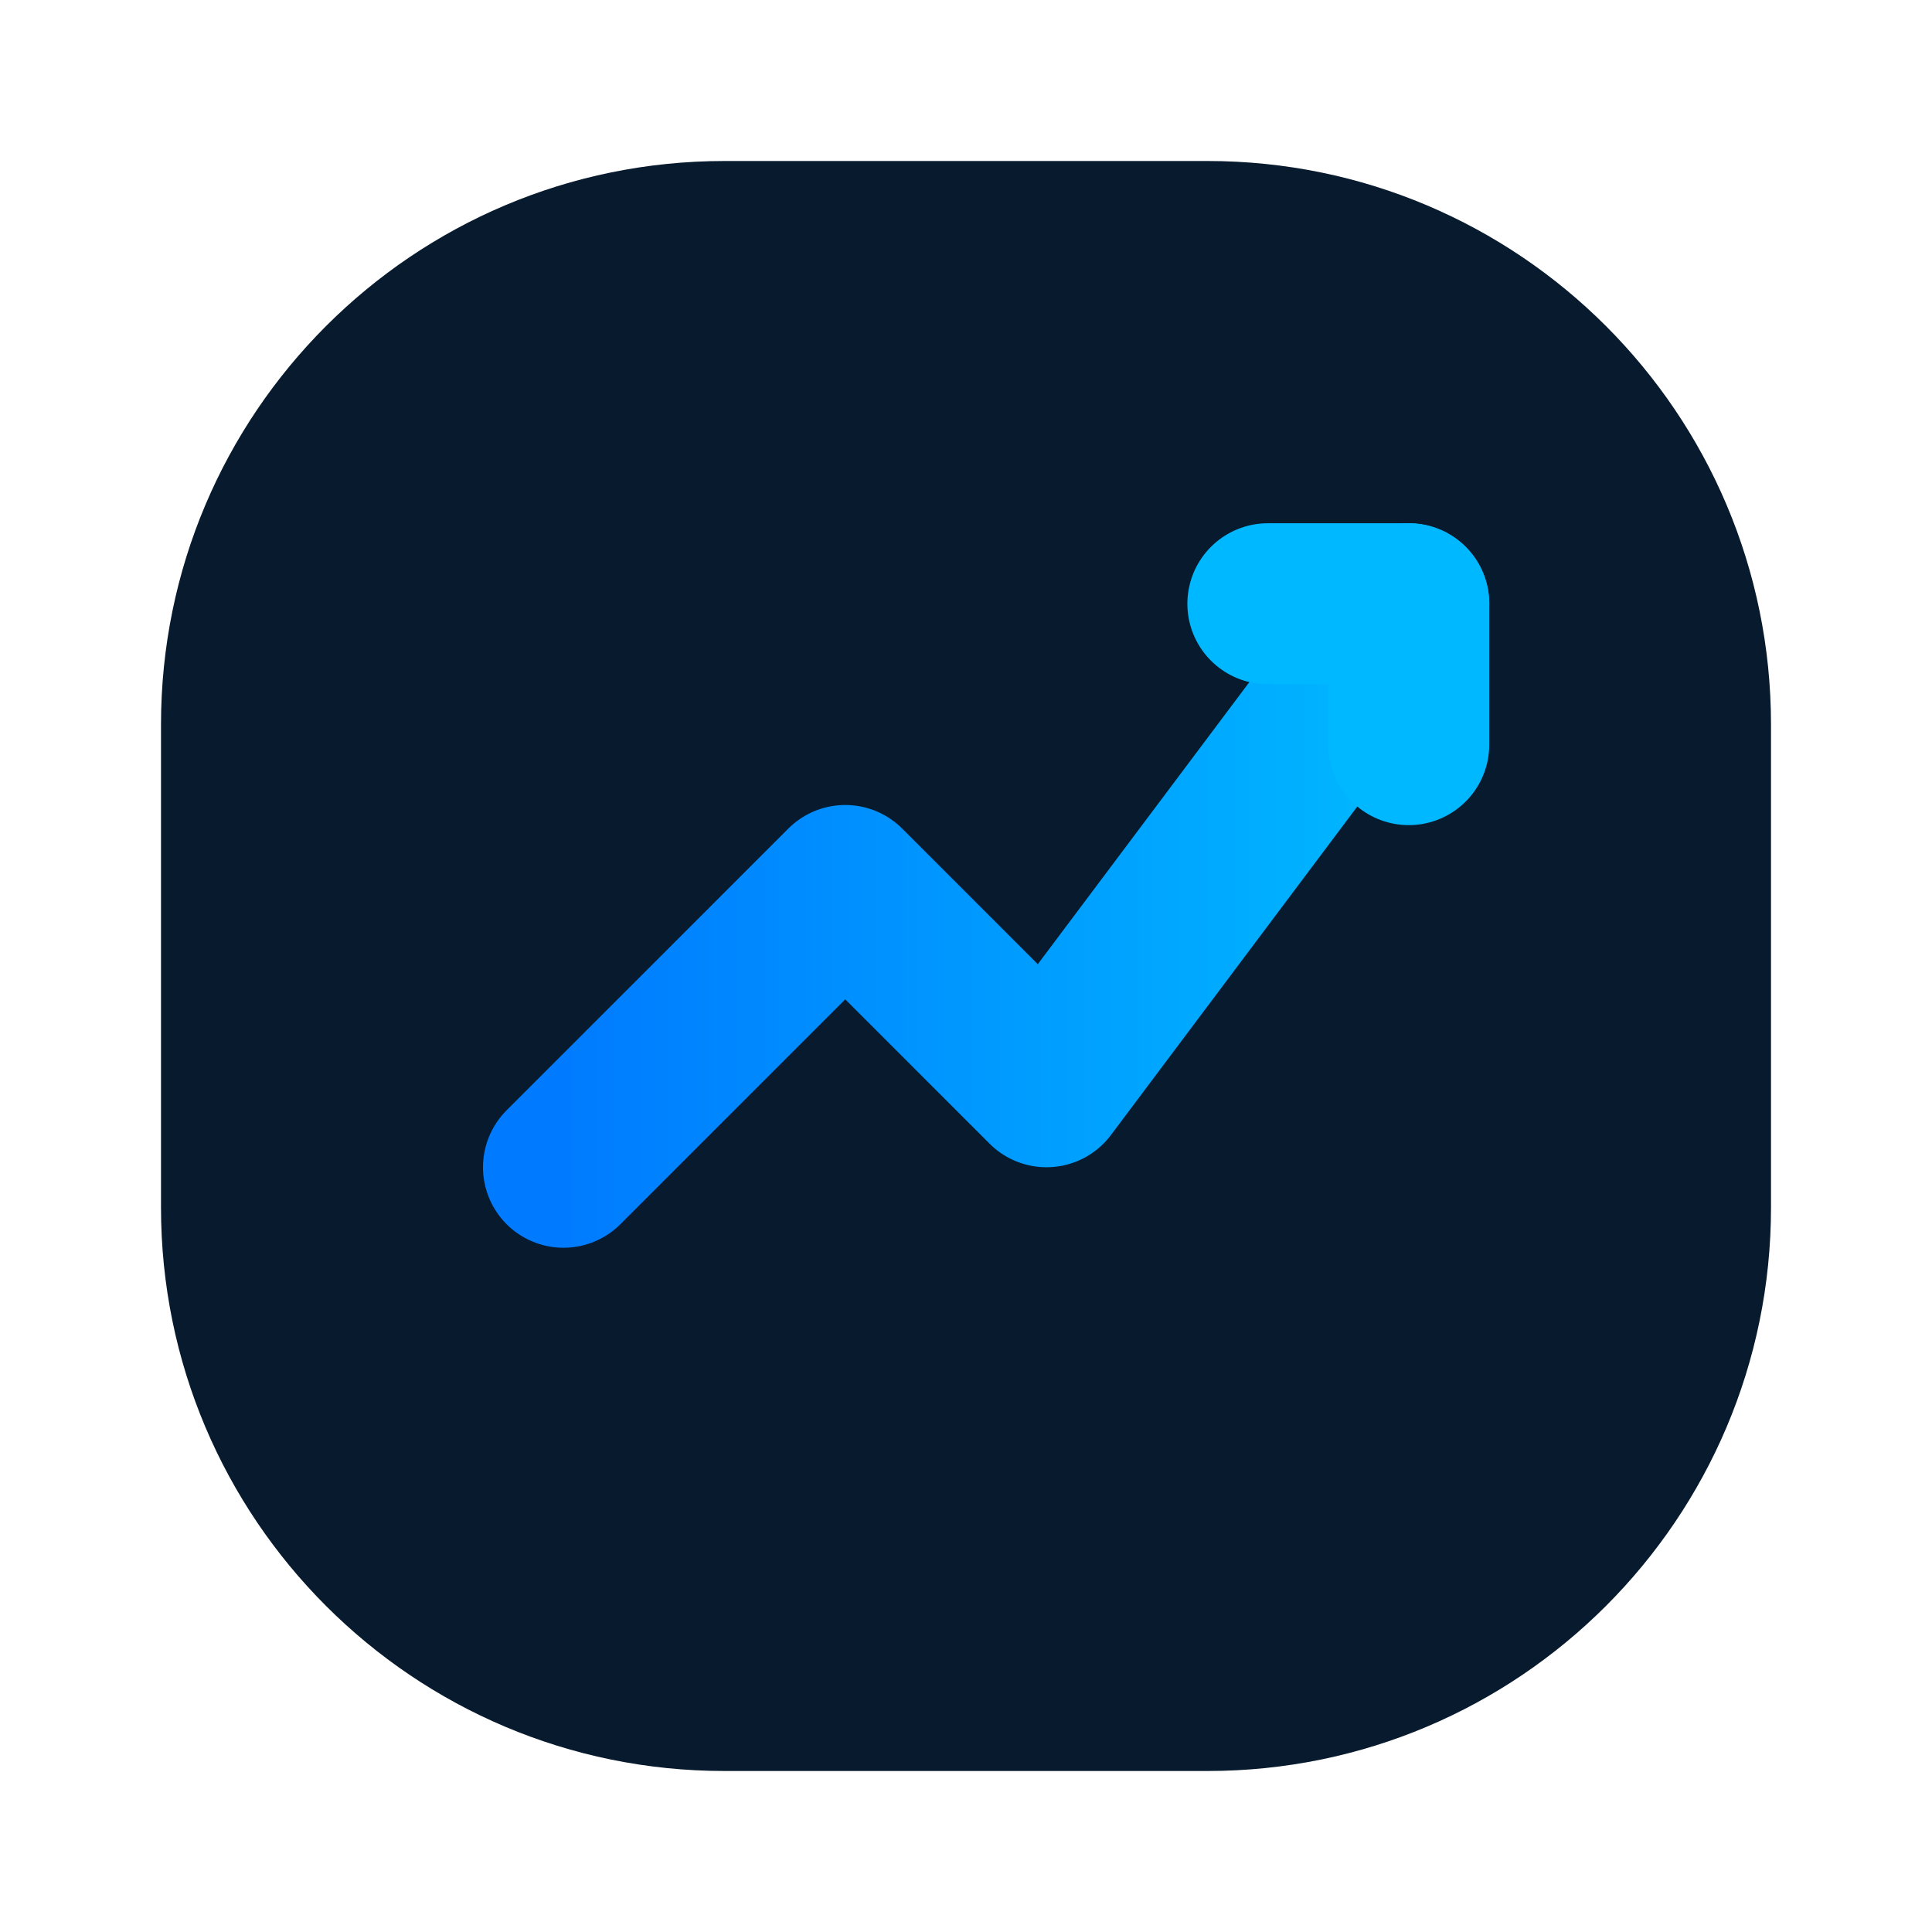
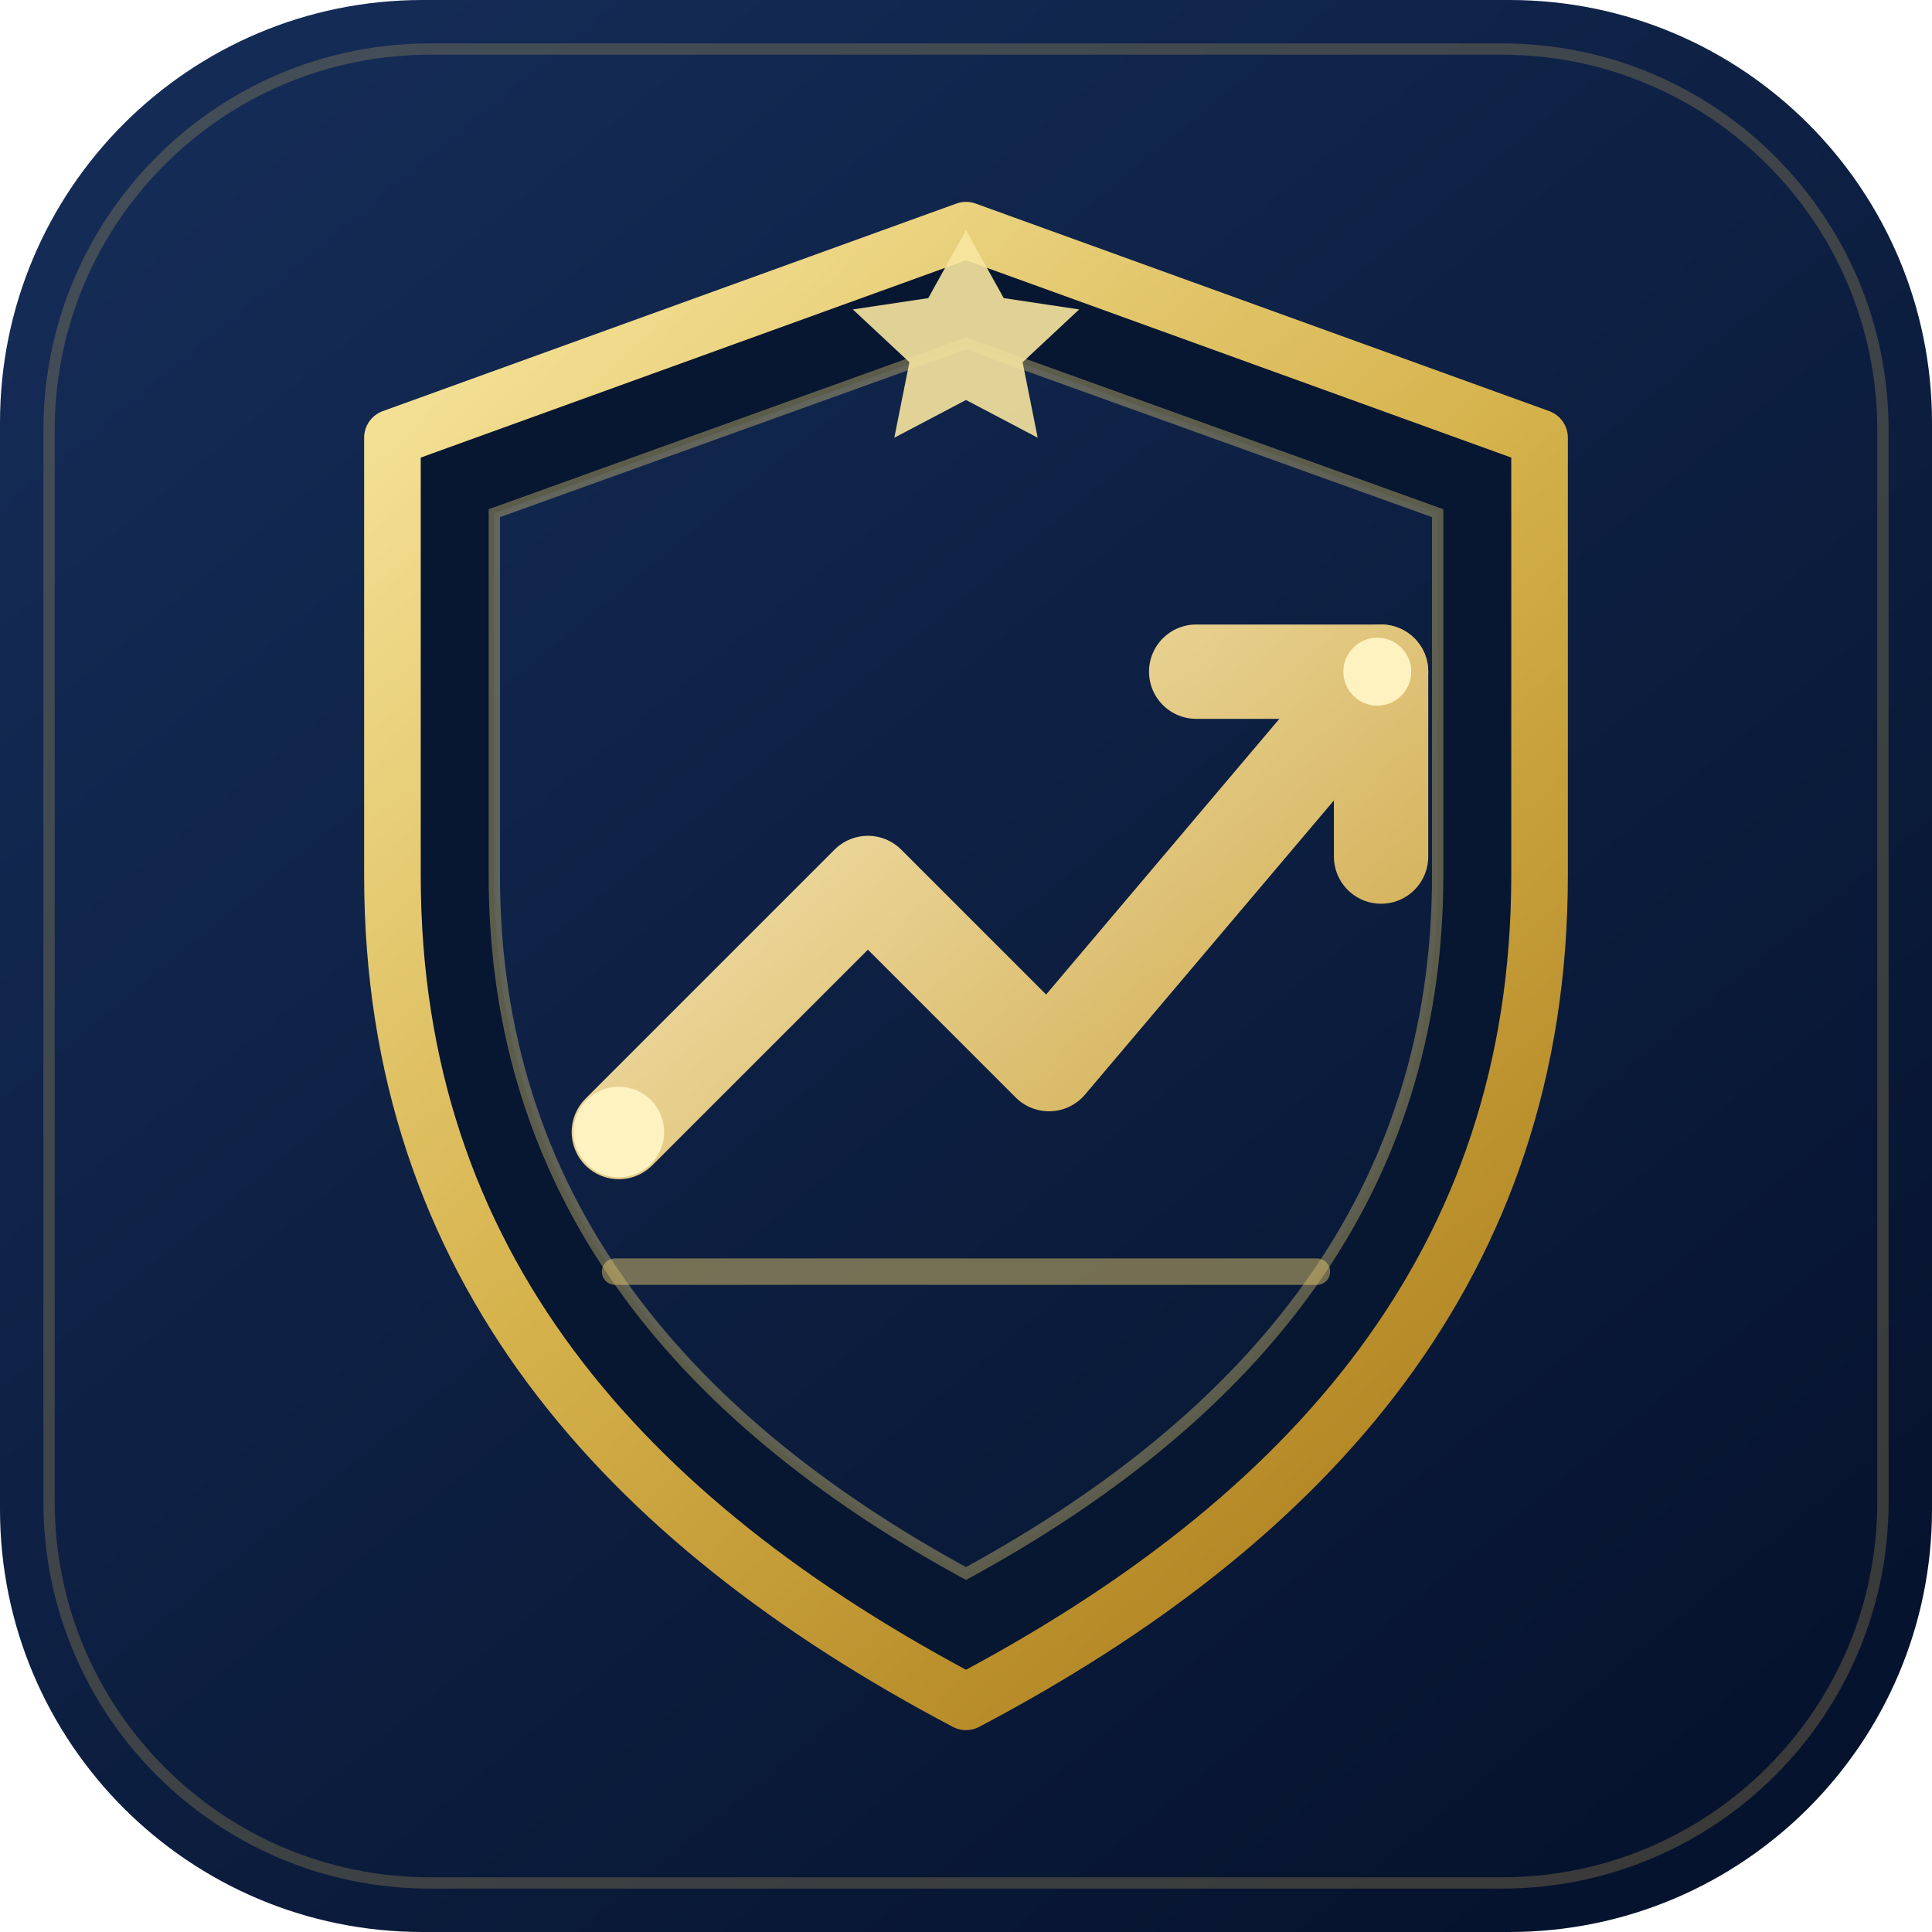
- <svg xmlns="http://www.w3.org/2000/svg" viewBox="0 0 96 96" role="img" aria-label="CryptoInvest logo">
+ <svg xmlns="http://www.w3.org/2000/svg" viewBox="0 0 512 512" role="img" aria-labelledby="title desc">
  <defs>
-     <linearGradient id="g1" x1="0" x2="1">
-       <stop offset="0%" stop-color="#007BFF" />
-       <stop offset="100%" stop-color="#00B8FF" />
+     <linearGradient id="gold" x1="90" y1="80" x2="410" y2="430" gradientUnits="userSpaceOnUse">
+       <stop stop-color="#F8E7A0" />
+       <stop offset=".48" stop-color="#D6B34D" />
+       <stop offset="1" stop-color="#A87918" />
+     </linearGradient>
+     <linearGradient id="navy" x1="70" y1="30" x2="440" y2="480" gradientUnits="userSpaceOnUse">
+       <stop stop-color="#142B55" />
+       <stop offset="1" stop-color="#06132E" />
+     </linearGradient>
+     <linearGradient id="shine" x1="150" y1="130" x2="360" y2="370" gradientUnits="userSpaceOnUse">
+       <stop stop-color="#FFF6D2" />
+       <stop offset="1" stop-color="#C69B32" />
    </linearGradient>
  </defs>
-   <rect x="8" y="8" width="80" height="80" rx="28" fill="#081B2E" />
-   <path d="M28 58 L42 44 L52 54 L70 30" fill="none" stroke="url(#g1)" stroke-width="8" stroke-linecap="round" stroke-linejoin="round" />
-   <path d="M63 30 H70 V37" fill="none" stroke="#00B8FF" stroke-width="8" stroke-linecap="round" stroke-linejoin="round" />
+   <rect width="512" height="512" rx="112" fill="url(#navy)" />
+   <rect x="13" y="13" width="486" height="486" rx="101" fill="none" stroke="#D8B85C" stroke-opacity=".24" stroke-width="3" />
+   <path d="M256 61 408 116v116c0 103-61 171-152 219-91-48-152-116-152-219V116L256 61Z" fill="#071631" stroke="url(#gold)" stroke-width="15" stroke-linejoin="round" />
+   <path d="M256 91 381 136v96c0 84-48 143-125 185-77-42-125-101-125-185v-96l125-45Z" fill="url(#navy)" stroke="#E8CD78" stroke-opacity=".38" stroke-width="3" />
+   <path d="m164 300 66-66 48 48 88-104" fill="none" stroke="url(#shine)" stroke-width="25" stroke-linecap="round" stroke-linejoin="round" />
+   <path d="M317 178h49v49" fill="none" stroke="url(#shine)" stroke-width="25" stroke-linecap="round" stroke-linejoin="round" />
+   <path d="M163 337h186" stroke="#E7C86C" stroke-opacity=".48" stroke-width="7" stroke-linecap="round" />
+   <circle cx="164" cy="300" r="12" fill="#FFF2C1" />
+   <circle cx="365" cy="178" r="9" fill="#FFF2C1" />
+   <path d="m256 61 10 18 20 3-15 14 4 20-19-10-19 10 4-20-15-14 20-3 10-18Z" fill="#F7E5A0" opacity=".9" />
</svg>
